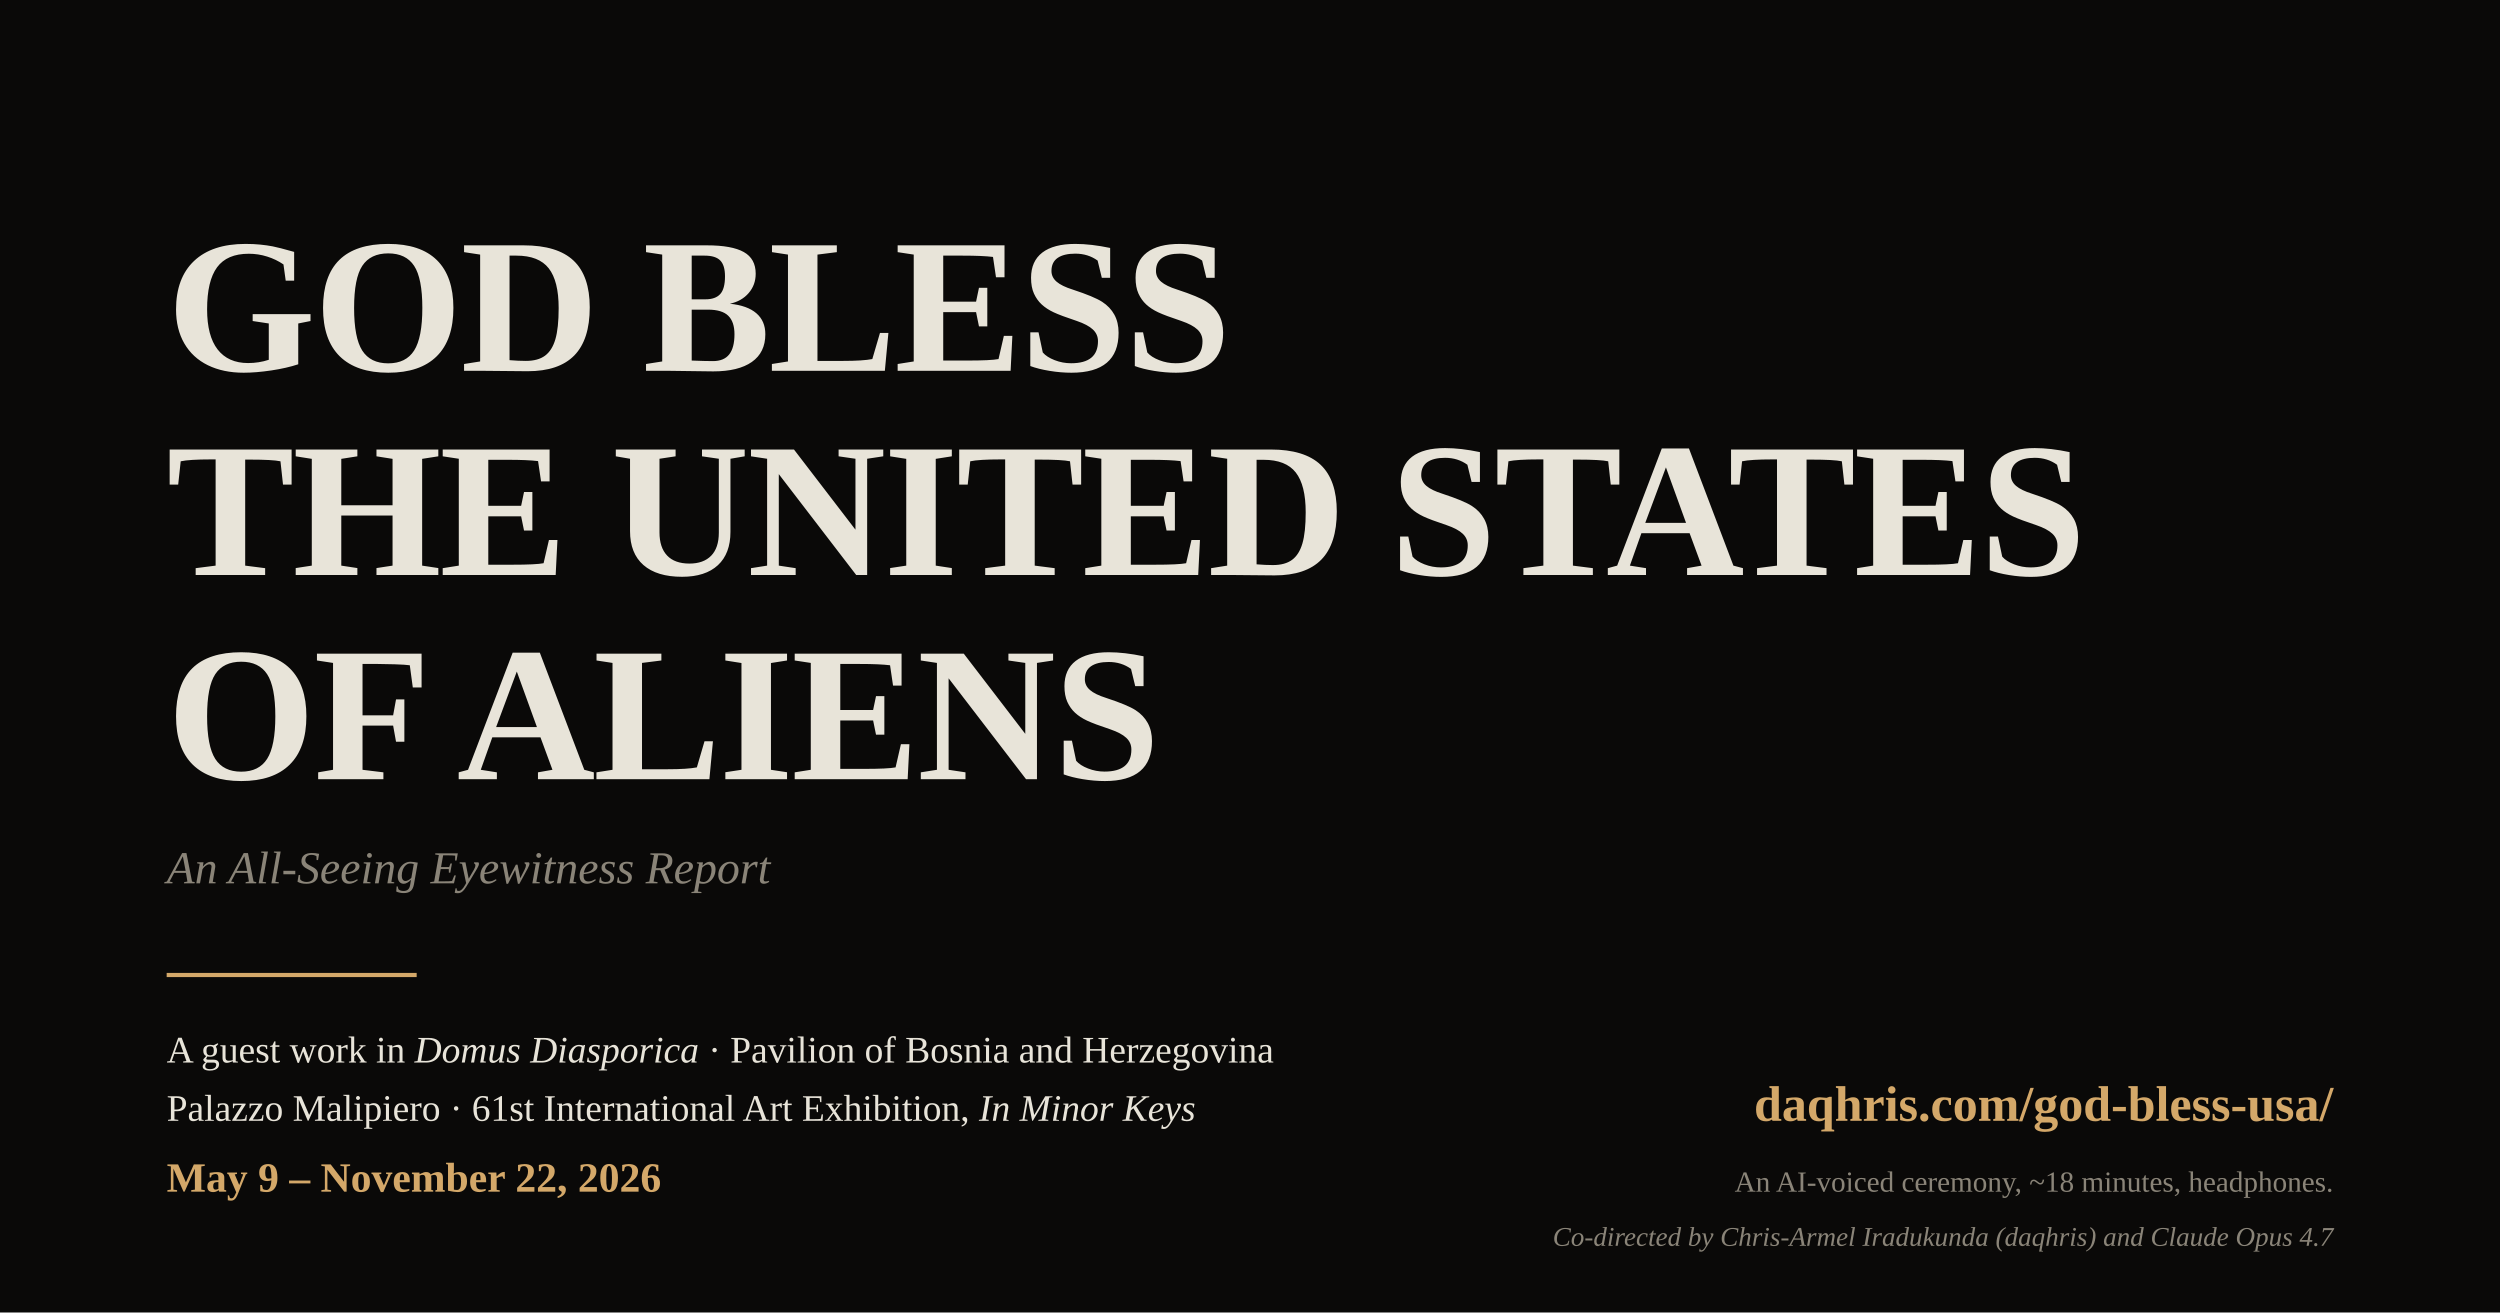
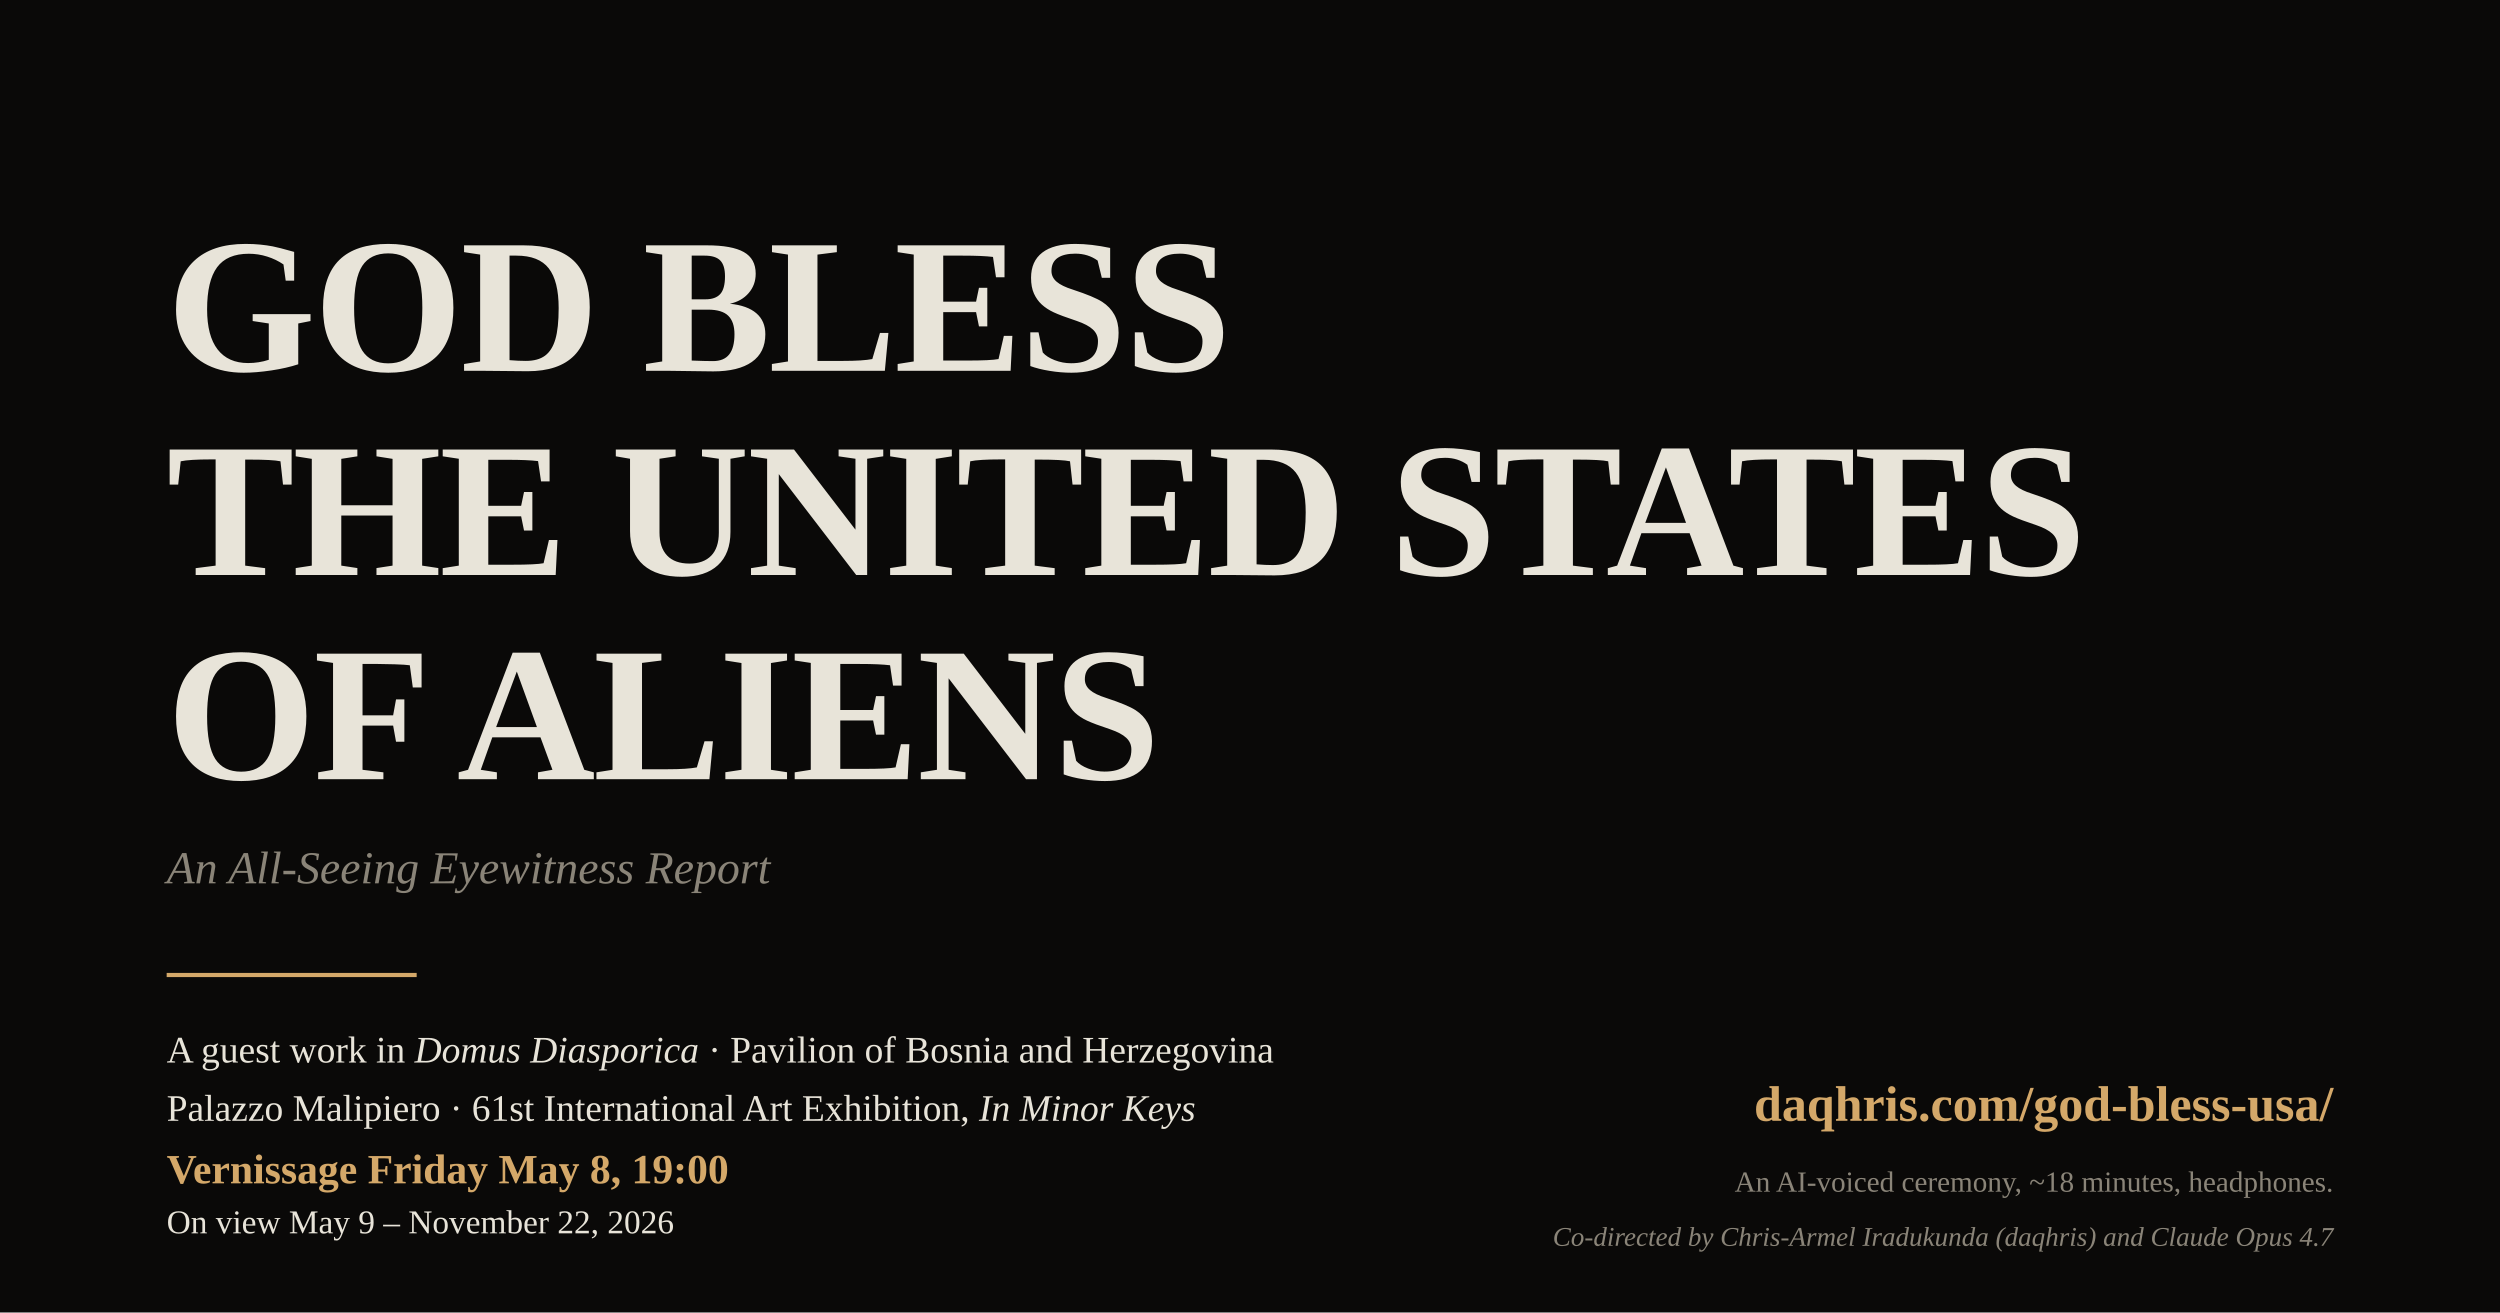
<svg xmlns="http://www.w3.org/2000/svg" viewBox="0 0 1200 630" width="1200" height="630" font-family="Georgia, 'Times New Roman', serif">
  <rect width="1200" height="630" fill="#0a0908" />
  <g fill="#e8e4d9">
    <text x="80" y="178" font-size="92" font-weight="600" letter-spacing="-1">GOD BLESS</text>
    <text x="80" y="276" font-size="92" font-weight="600" letter-spacing="-1">THE UNITED STATES</text>
    <text x="80" y="374" font-size="92" font-weight="600" letter-spacing="-1">OF ALIENS</text>
  </g>
  <text x="80" y="424" font-size="22" font-style="italic" fill="#8a8478">
    An All-Seeing Eyewitness Report
  </text>
  <line x1="80" y1="468" x2="200" y2="468" stroke="#d4a869" stroke-width="2" />
  <g fill="#e8e4d9">
    <text x="80" y="510" font-size="18">
      A guest work in <tspan font-style="italic">Domus Diasporica</tspan>
      · Pavilion of Bosnia and Herzegovina
    </text>
    <text x="80" y="538" font-size="18">
      Palazzo Malipiero · 61st International Art Exhibition,
      <tspan font-style="italic">In Minor Keys</tspan>
    </text>
-     <text x="80" y="572" font-size="20" font-weight="600">
-       <tspan fill="#d4a869">May 9 – November 22, 2026</tspan>
+     <text x="80" y="568" font-size="20" font-weight="600">
+       <tspan fill="#d4a869">Vernissage Friday May 8, 19:00</tspan>
+     </text>
+     <text x="80" y="592" font-size="16">
+       On view May 9 – November 22, 2026
    </text>
  </g>
  <g text-anchor="end">
    <text x="1120" y="538" font-size="24" font-weight="600" fill="#d4a869">
      daqhris.com/god-bless-usa/
    </text>
    <text x="1120" y="572" font-size="14" fill="#8a8478">
      An AI-voiced ceremony, ~18 minutes, headphones.
    </text>
    <text x="1120" y="598" font-size="13" font-style="italic" fill="#8a8478">
      Co-directed by Chris-Armel Iradukunda (daqhris) and Claude Opus 4.7
    </text>
  </g>
</svg>
